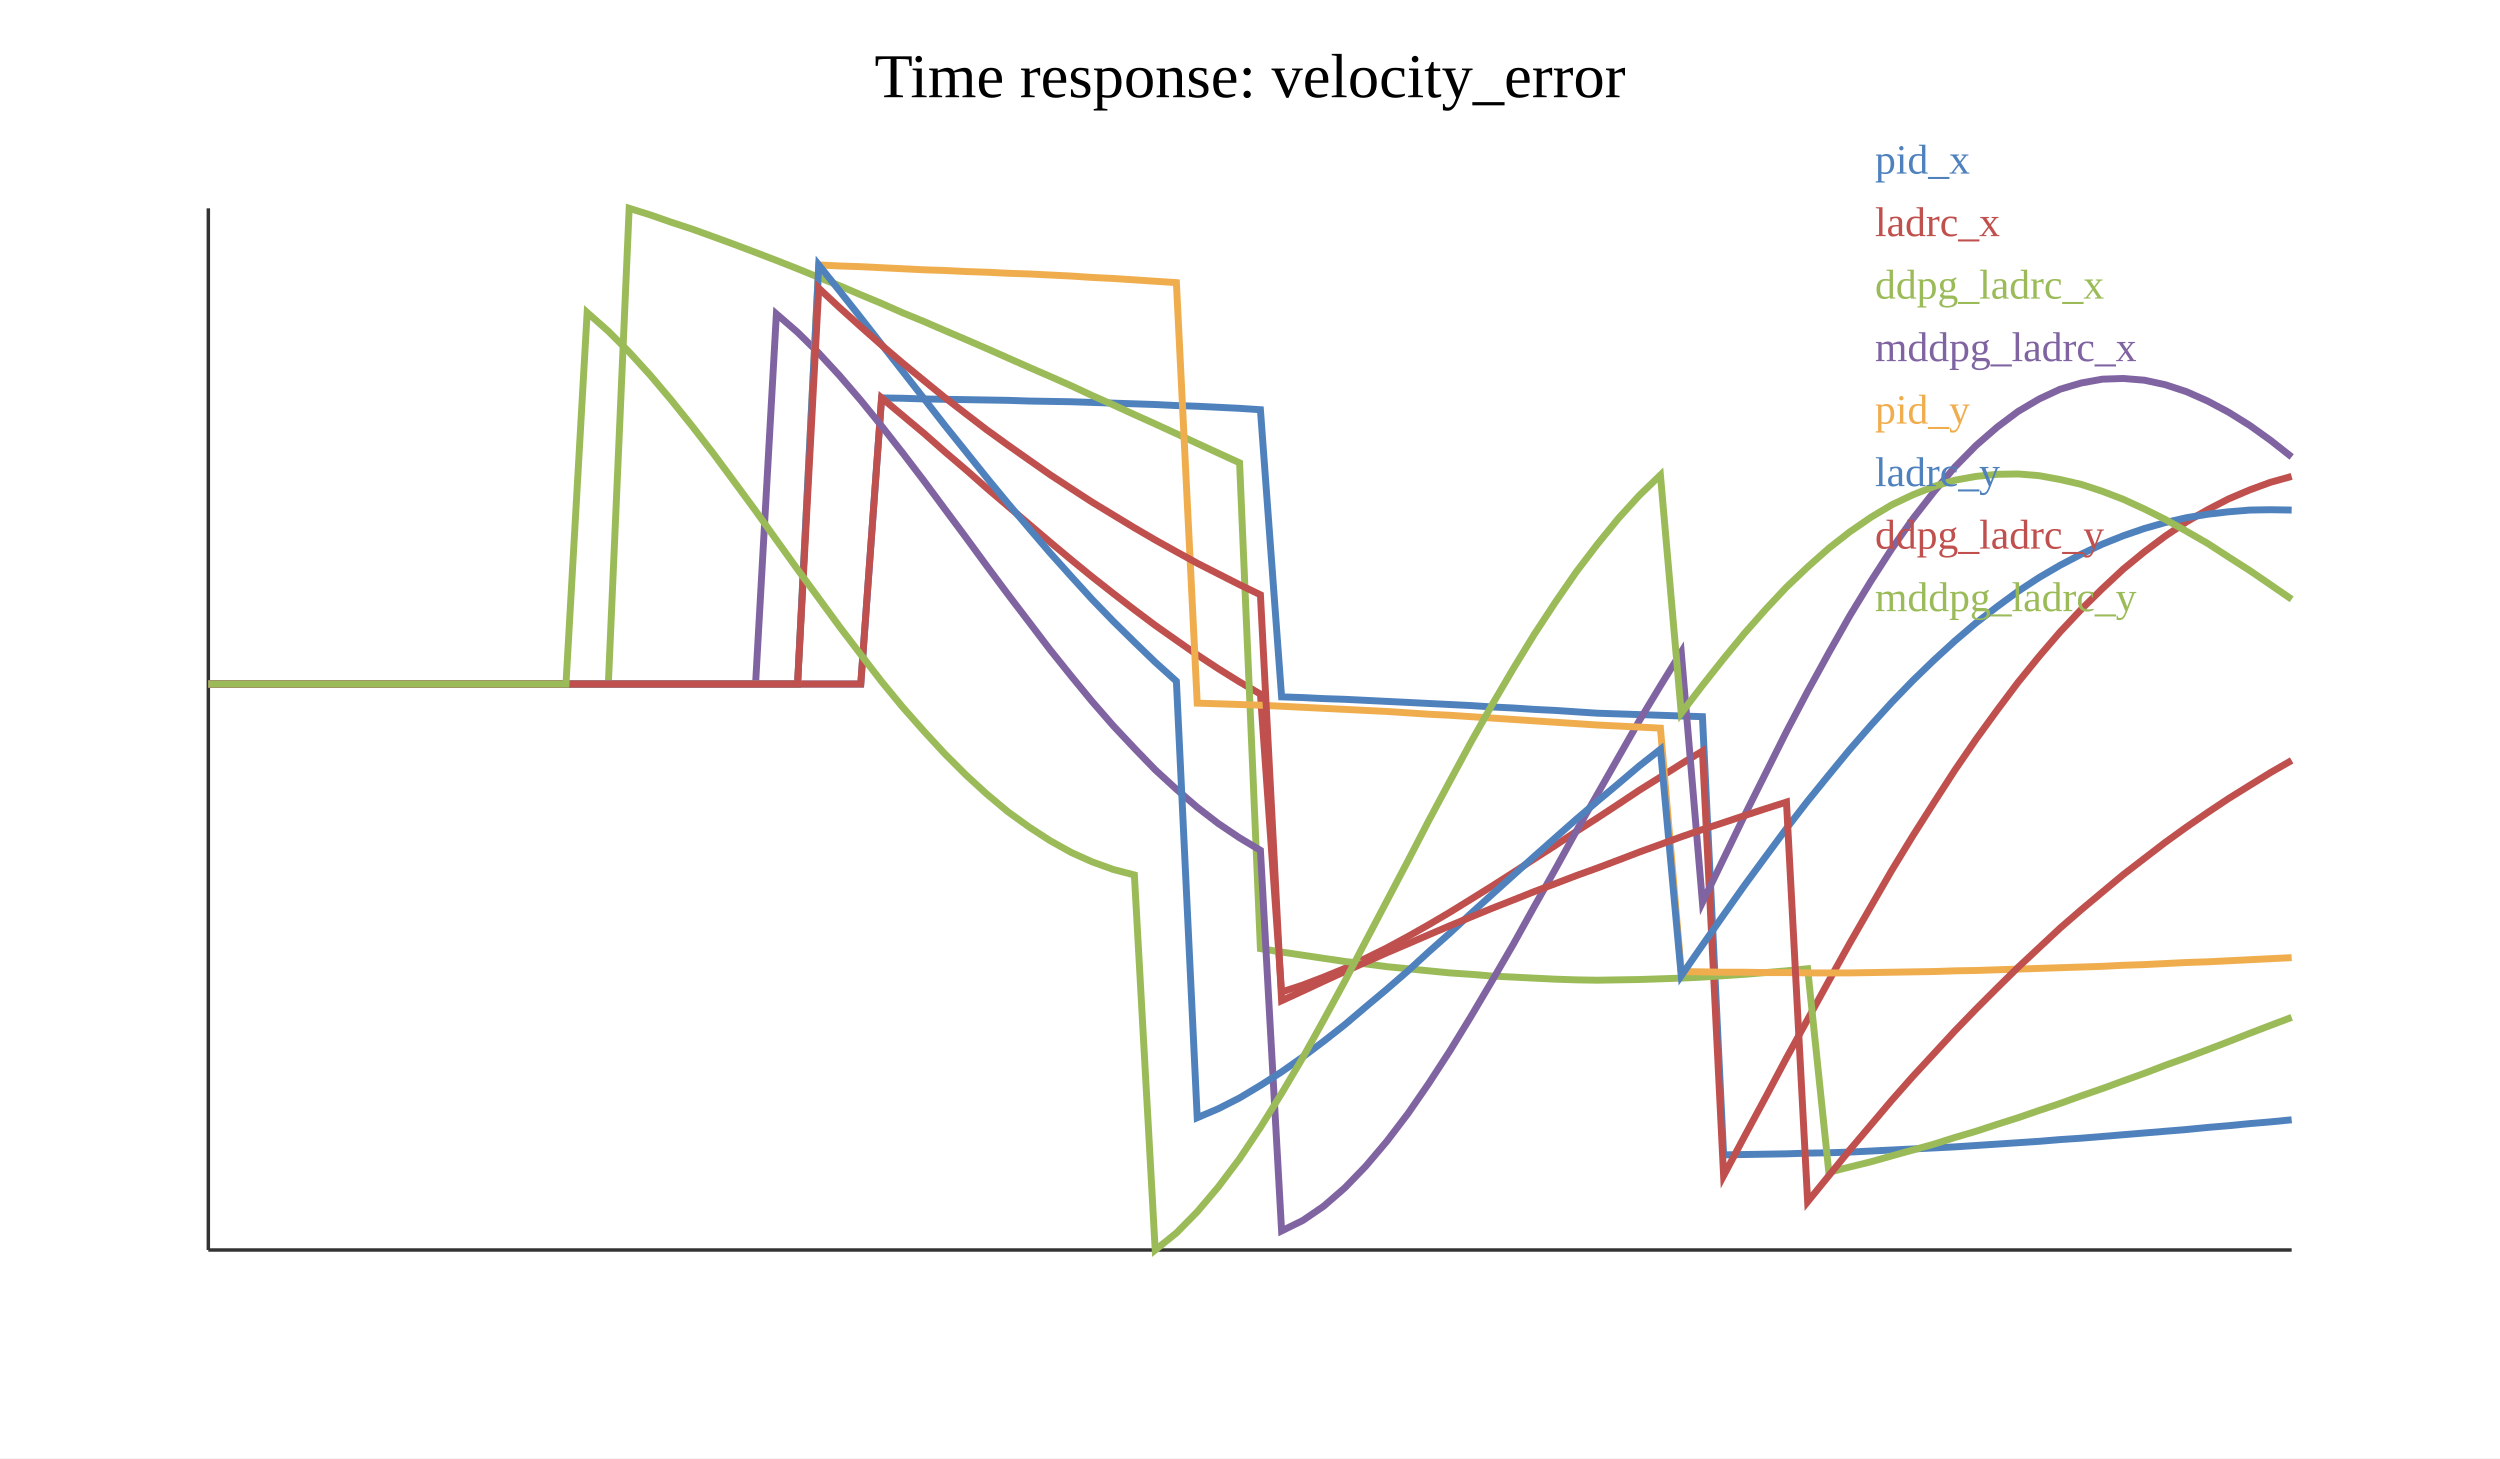
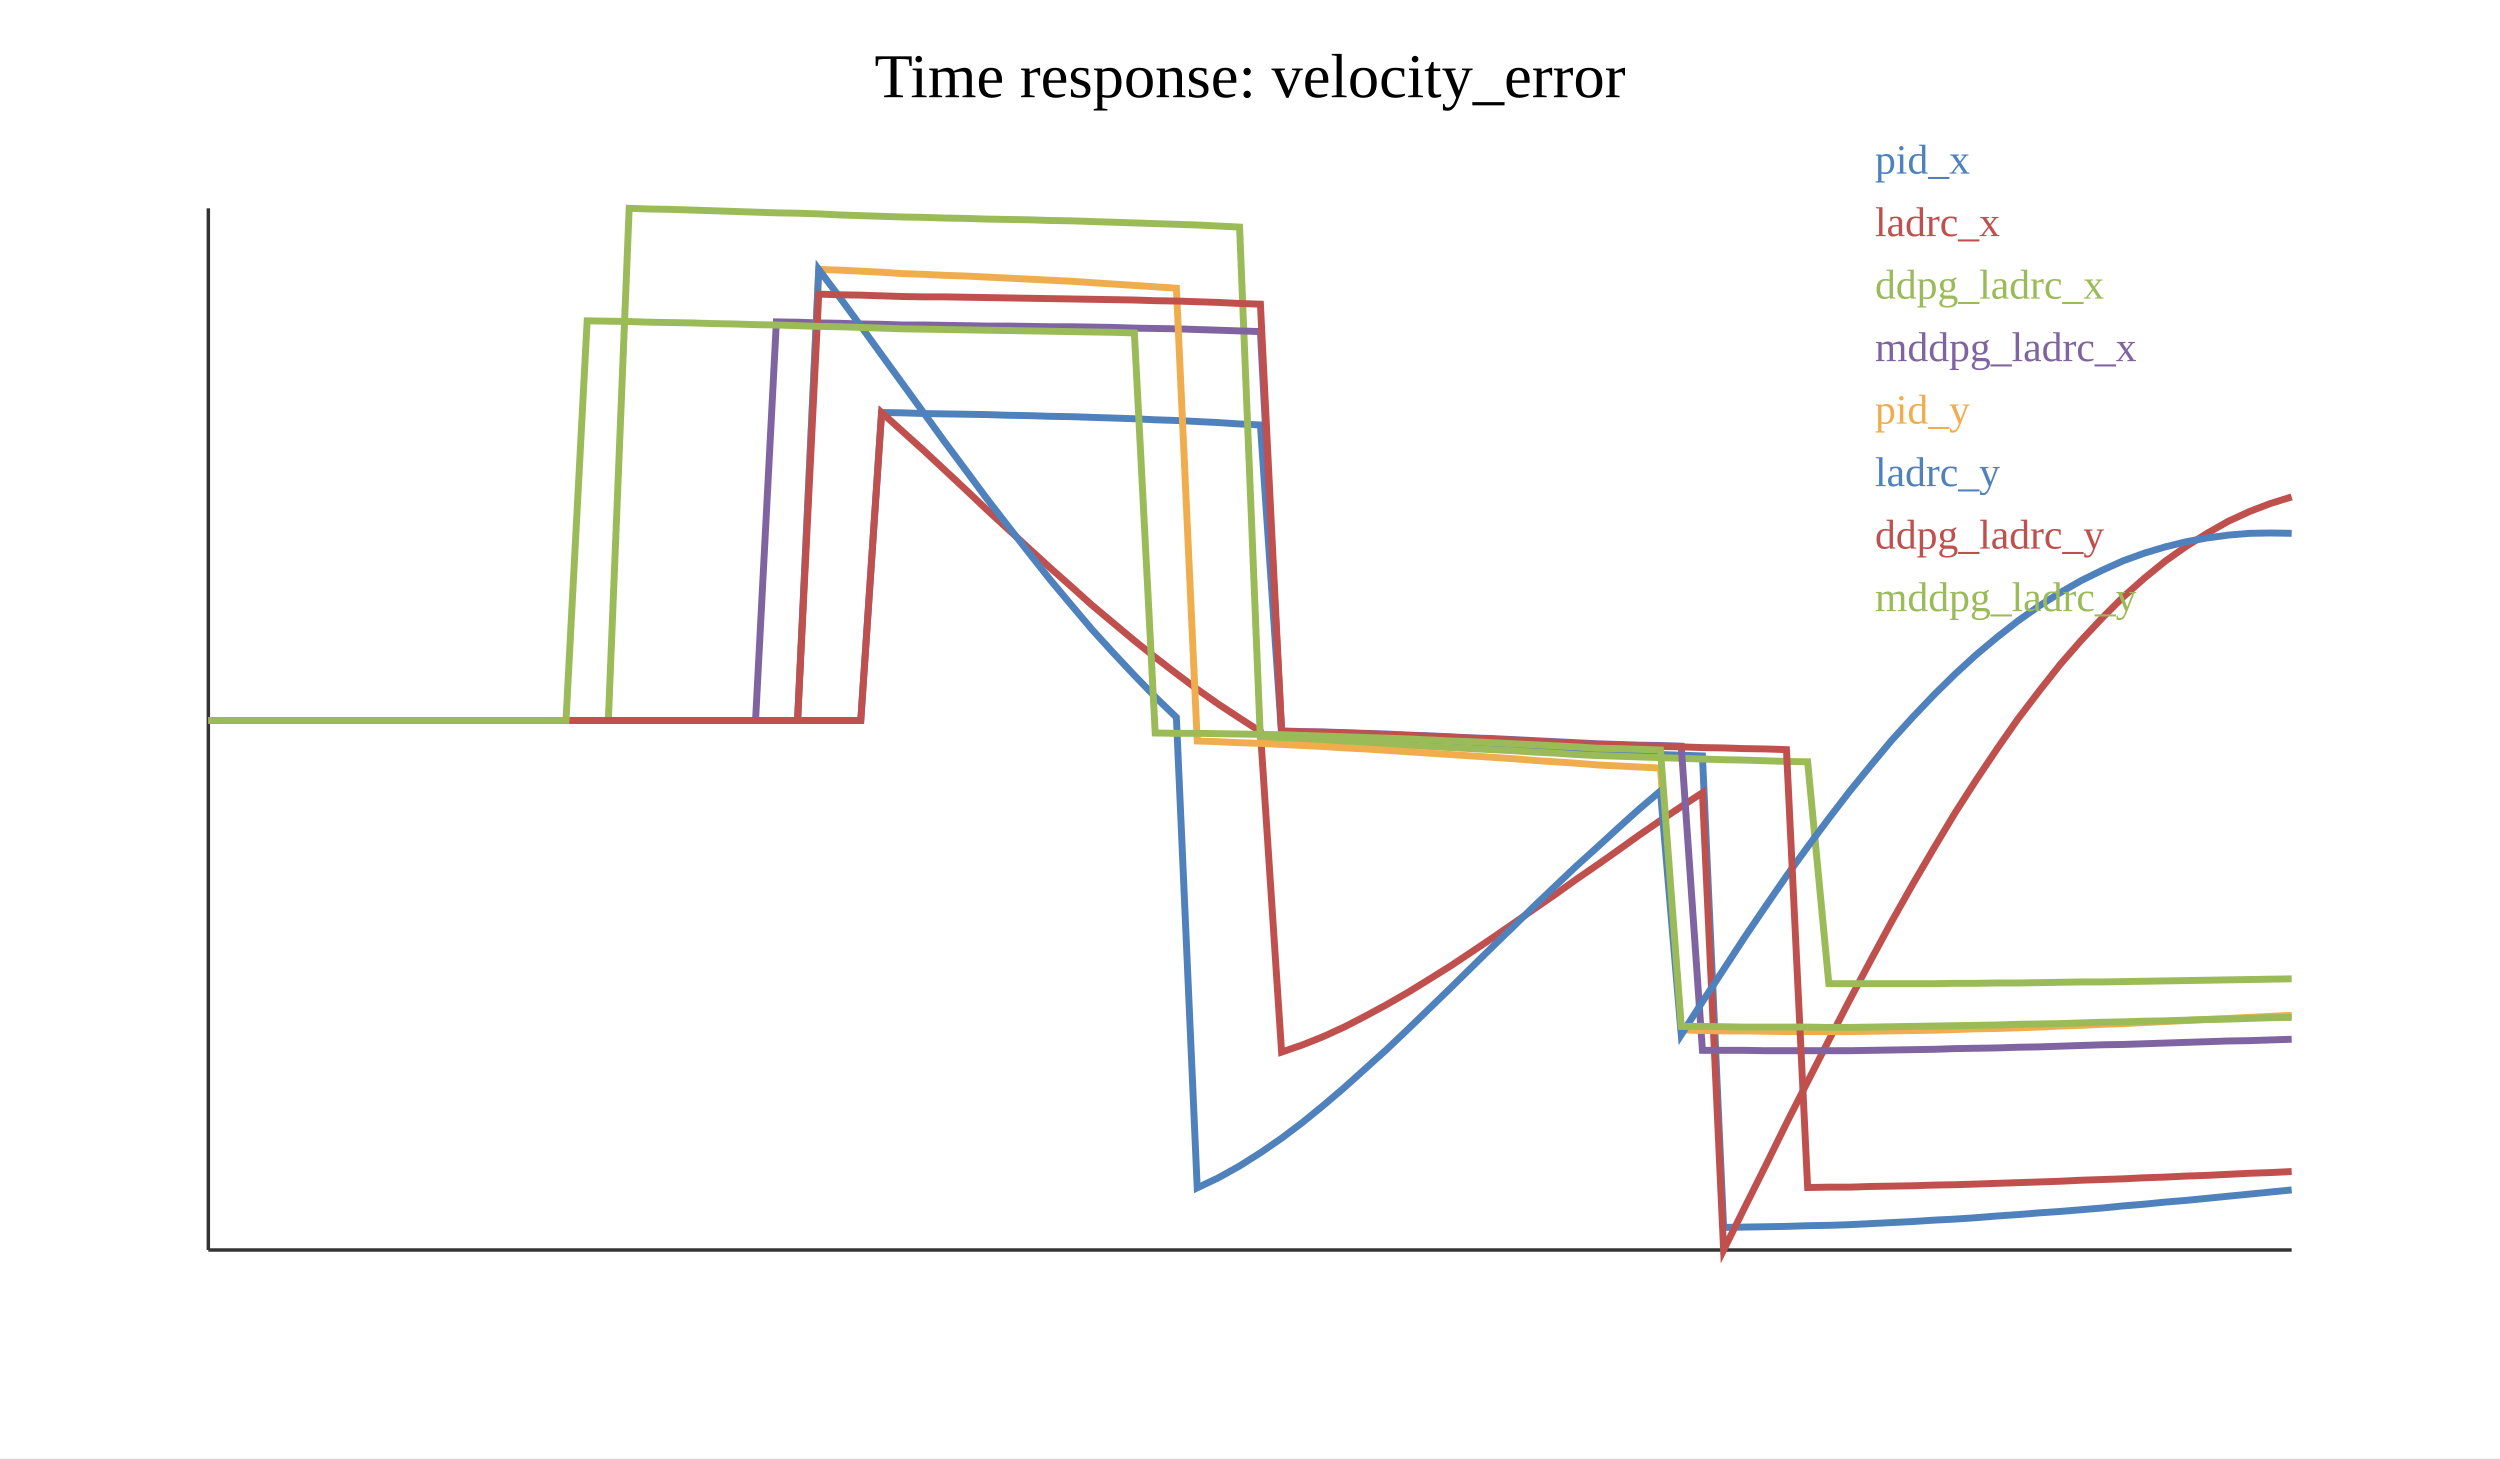
<svg xmlns="http://www.w3.org/2000/svg" width="720" height="420">
  <rect width="100%" height="100%" fill="white" />
  <line x1="60" y1="360" x2="660" y2="360" stroke="#333" />
  <line x1="60" y1="60" x2="60" y2="360" stroke="#333" />
-   <polyline fill="none" stroke="#4f81bd" stroke-width="2" points="60.0,197.0 66.1,197.0 72.1,197.0 78.2,197.0 84.2,197.0 90.3,197.0 96.4,197.0 102.4,197.0 108.5,197.0 114.5,197.0 120.6,197.0 126.7,197.0 132.7,197.0 138.8,197.0 144.8,197.0 150.9,197.0 157.0,197.0 163.0,197.0 169.1,197.0 175.2,197.0 181.2,197.0 187.3,197.0 193.3,197.0 199.4,197.0 205.5,197.0 211.5,197.0 217.6,197.0 223.6,197.0 229.7,197.0 235.8,197.0 241.8,197.0 247.9,197.0 253.9,114.6 260.0,114.7 266.1,114.9 272.1,115.0 278.2,115.1 284.2,115.2 290.3,115.3 296.4,115.5 302.4,115.6 308.5,115.7 314.5,115.9 320.6,116.1 326.7,116.3 332.7,116.5 338.8,116.8 344.8,117.0 350.9,117.3 357.0,117.6 363.0,118.0 369.1,200.7 375.2,200.9 381.2,201.2 387.3,201.4 393.3,201.7 399.4,202.0 405.5,202.3 411.5,202.6 417.6,202.9 423.6,203.2 429.7,203.6 435.8,203.9 441.8,204.3 447.9,204.6 453.9,205.0 460.0,205.4 466.1,205.6 472.1,205.8 478.2,206.0 484.2,206.2 490.3,206.4 496.4,332.6 502.4,332.5 508.5,332.4 514.5,332.3 520.6,332.1 526.7,332.0 532.7,331.8 538.8,331.5 544.8,331.2 550.9,330.9 557.0,330.6 563.0,330.3 569.1,329.9 575.2,329.5 581.2,329.1 587.3,328.7 593.3,328.2 599.4,327.8 605.5,327.3 611.5,326.8 617.6,326.3 623.6,325.8 629.7,325.3 635.8,324.7 641.8,324.2 647.9,323.6 653.9,323.1 660.0,322.5" />
-   <polyline fill="none" stroke="#c0504d" stroke-width="2" points="60.0,197.0 66.1,197.0 72.1,197.0 78.2,197.0 84.2,197.0 90.3,197.0 96.4,197.0 102.4,197.0 108.5,197.0 114.5,197.0 120.6,197.0 126.7,197.0 132.7,197.0 138.8,197.0 144.8,197.0 150.9,197.0 157.0,197.0 163.0,197.0 169.1,197.0 175.2,197.0 181.2,197.0 187.3,197.0 193.3,197.0 199.4,197.0 205.5,197.0 211.5,197.0 217.6,197.0 223.6,197.0 229.7,197.0 235.8,197.0 241.8,197.0 247.9,197.0 253.9,114.6 260.0,119.7 266.1,124.8 272.1,130.1 278.2,135.3 284.2,140.6 290.3,145.8 296.4,151.0 302.4,156.1 308.5,161.2 314.5,166.1 320.6,170.9 326.7,175.6 332.7,180.1 338.8,184.4 344.8,188.6 350.9,192.6 357.0,196.4 363.0,199.9 369.1,285.7 375.2,283.7 381.2,281.4 387.3,278.9 393.3,276.0 399.4,273.0 405.5,269.7 411.5,266.3 417.6,262.7 423.6,259.0 429.7,255.2 435.8,251.3 441.8,247.4 447.9,243.5 453.9,239.5 460.0,235.6 466.1,231.6 472.1,227.6 478.2,223.8 484.2,220.0 490.3,216.3 496.4,338.6 502.4,327.3 508.5,316.0 514.5,304.7 520.6,293.6 526.7,282.5 532.7,271.7 538.8,261.1 544.8,250.7 550.9,240.7 557.0,231.1 563.0,221.8 569.1,212.9 575.2,204.5 581.2,196.5 587.3,189.0 593.3,182.0 599.4,175.5 605.5,169.5 611.5,163.9 617.6,158.9 623.6,154.4 629.7,150.3 635.8,146.8 641.8,143.7 647.9,141.1 653.9,138.9 660.0,137.2" />
-   <polyline fill="none" stroke="#9bbb59" stroke-width="2" points="60.0,197.0 66.1,197.0 72.1,197.0 78.2,197.0 84.2,197.0 90.3,197.0 96.4,197.0 102.4,197.0 108.5,197.0 114.5,197.0 120.6,197.0 126.7,197.0 132.7,197.0 138.8,197.0 144.8,197.0 150.9,197.0 157.0,197.0 163.0,197.0 169.1,197.0 175.2,197.0 181.2,60.0 187.3,61.9 193.3,64.0 199.4,66.0 205.5,68.2 211.5,70.4 217.6,72.7 223.6,75.0 229.7,77.4 235.8,79.9 241.8,82.3 247.9,84.9 253.9,87.4 260.0,90.1 266.1,92.6 272.1,95.2 278.2,97.8 284.2,100.4 290.3,103.1 296.4,105.8 302.4,108.4 308.5,111.1 314.5,113.9 320.6,116.6 326.7,119.4 332.7,122.1 338.8,124.9 344.8,127.7 350.9,130.5 357.0,133.3 363.0,273.2 369.1,274.2 375.2,275.1 381.2,276.0 387.3,276.9 393.3,277.6 399.4,278.4 405.5,279.0 411.5,279.6 417.6,280.2 423.6,280.6 429.7,281.1 435.8,281.4 441.8,281.7 447.9,282.0 453.9,282.2 460.0,282.3 466.1,282.2 472.1,282.1 478.2,281.9 484.2,281.7 490.3,281.4 496.4,281.0 502.4,280.6 508.5,280.1 514.5,279.6 520.6,279.0 526.7,337.6 532.7,336.1 538.8,334.6 544.8,332.9 550.9,331.2 557.0,329.5 563.0,327.6 569.1,325.8 575.2,323.8 581.2,321.9 587.3,319.8 593.3,317.8 599.4,315.6 605.5,313.5 611.5,311.3 617.6,309.1 623.6,306.8 629.7,304.6 635.8,302.3 641.8,300.0 647.9,297.6 653.9,295.3 660.0,293.0" />
-   <polyline fill="none" stroke="#8064a2" stroke-width="2" points="60.0,197.0 66.1,197.0 72.1,197.0 78.2,197.0 84.2,197.0 90.3,197.0 96.4,197.0 102.4,197.0 108.5,197.0 114.5,197.0 120.6,197.0 126.7,197.0 132.7,197.0 138.8,197.0 144.8,197.0 150.9,197.0 157.0,197.0 163.0,197.0 169.1,197.0 175.2,197.0 181.2,197.0 187.3,197.0 193.3,197.0 199.4,197.0 205.5,197.0 211.5,197.0 217.6,197.0 223.6,90.4 229.7,95.7 235.8,101.7 241.8,108.2 247.9,115.3 253.9,122.7 260.0,130.5 266.1,138.5 272.1,146.6 278.2,154.8 284.2,163.0 290.3,171.2 296.4,179.2 302.4,187.1 308.5,194.7 314.5,202.0 320.6,209.0 326.7,215.5 332.7,221.7 338.8,227.3 344.8,232.5 350.9,237.2 357.0,241.3 363.0,244.9 369.1,354.5 375.2,351.5 381.2,347.4 387.3,342.1 393.3,335.9 399.4,328.7 405.5,320.7 411.5,312.0 417.6,302.6 423.6,292.8 429.7,282.5 435.8,272.0 441.8,261.2 447.9,250.4 453.9,239.5 460.0,228.8 466.1,218.1 472.1,207.6 478.2,197.5 484.2,187.8 490.3,259.9 496.4,247.3 502.4,234.9 508.5,222.7 514.5,210.7 520.6,199.1 526.7,188.0 532.7,177.4 538.8,167.4 544.8,158.1 550.9,149.4 557.0,141.6 563.0,134.5 569.1,128.3 575.2,123.0 581.2,118.5 587.3,114.9 593.3,112.1 599.4,110.3 605.5,109.2 611.5,109.0 617.6,109.5 623.6,110.8 629.7,112.8 635.8,115.5 641.8,118.7 647.9,122.5 653.9,126.8 660.0,131.6" />
-   <polyline fill="none" stroke="#f0ad4e" stroke-width="2" points="60.0,197.0 66.1,197.0 72.1,197.0 78.2,197.0 84.2,197.0 90.3,197.0 96.4,197.0 102.4,197.0 108.5,197.0 114.5,197.0 120.6,197.0 126.7,197.0 132.7,197.0 138.8,197.0 144.8,197.0 150.9,197.0 157.0,197.0 163.0,197.0 169.1,197.0 175.2,197.0 181.2,197.0 187.3,197.0 193.3,197.0 199.4,197.0 205.5,197.0 211.5,197.0 217.6,197.0 223.6,197.0 229.7,197.0 235.8,76.3 241.8,76.6 247.9,76.8 253.9,77.1 260.0,77.4 266.1,77.7 272.1,77.9 278.2,78.2 284.2,78.4 290.3,78.7 296.4,78.9 302.4,79.2 308.5,79.5 314.5,79.9 320.6,80.2 326.7,80.6 332.7,81.0 338.8,81.4 344.8,202.5 350.9,202.7 357.0,202.9 363.0,203.1 369.1,203.4 375.2,203.7 381.2,204.0 387.3,204.3 393.3,204.6 399.4,204.9 405.5,205.3 411.5,205.7 417.6,206.0 423.6,206.4 429.7,206.8 435.8,207.2 441.8,207.6 447.9,208.0 453.9,208.4 460.0,208.8 466.1,209.1 472.1,209.4 478.2,209.7 484.2,279.8 490.3,279.9 496.4,280.0 502.4,280.0 508.5,280.1 514.5,280.1 520.6,280.2 526.7,280.2 532.7,280.2 538.8,280.1 544.8,280.0 550.9,279.9 557.0,279.8 563.0,279.6 569.1,279.5 575.2,279.3 581.2,279.1 587.3,278.9 593.3,278.7 599.4,278.5 605.5,278.3 611.5,278.0 617.6,277.8 623.6,277.5 629.7,277.2 635.8,277.0 641.8,276.7 647.9,276.4 653.9,276.1 660.0,275.8" />
-   <polyline fill="none" stroke="#4f81bd" stroke-width="2" points="60.0,197.0 66.1,197.0 72.1,197.0 78.2,197.0 84.2,197.0 90.3,197.0 96.4,197.0 102.4,197.0 108.5,197.0 114.5,197.0 120.6,197.0 126.7,197.0 132.7,197.0 138.8,197.0 144.8,197.0 150.9,197.0 157.0,197.0 163.0,197.0 169.1,197.0 175.2,197.0 181.2,197.0 187.3,197.0 193.3,197.0 199.4,197.0 205.5,197.0 211.5,197.0 217.6,197.0 223.6,197.0 229.7,197.0 235.8,76.3 241.8,83.8 247.9,91.5 253.9,99.2 260.0,107.0 266.1,114.8 272.1,122.5 278.2,130.1 284.2,137.6 290.3,145.0 296.4,152.2 302.4,159.2 308.5,166.0 314.5,172.6 320.6,178.9 326.7,184.9 332.7,190.7 338.8,196.2 344.8,321.9 350.9,319.3 357.0,316.2 363.0,312.6 369.1,308.7 375.2,304.4 381.2,299.9 387.3,295.1 393.3,290.0 399.4,284.9 405.5,279.6 411.5,274.1 417.6,268.7 423.6,263.1 429.7,257.6 435.8,252.1 441.8,246.7 447.9,241.3 453.9,236.0 460.0,230.8 466.1,225.7 472.1,220.6 478.2,215.8 484.2,281.0 490.3,272.2 496.4,263.5 502.4,255.0 508.5,246.7 514.5,238.6 520.6,230.7 526.7,223.2 532.7,215.9 538.8,208.9 544.8,202.3 550.9,196.0 557.0,190.1 563.0,184.6 569.1,179.4 575.2,174.7 581.2,170.3 587.3,166.3 593.3,162.8 599.4,159.6 605.5,156.7 611.5,154.3 617.6,152.2 623.6,150.5 629.7,149.1 635.8,148.1 641.8,147.4 647.9,146.9 653.9,146.8 660.0,146.9" />
-   <polyline fill="none" stroke="#c0504d" stroke-width="2" points="60.0,197.0 66.1,197.0 72.1,197.0 78.2,197.0 84.2,197.0 90.3,197.0 96.4,197.0 102.4,197.0 108.5,197.0 114.5,197.0 120.6,197.0 126.7,197.0 132.7,197.0 138.8,197.0 144.8,197.0 150.9,197.0 157.0,197.0 163.0,197.0 169.1,197.0 175.2,197.0 181.2,197.0 187.3,197.0 193.3,197.0 199.4,197.0 205.5,197.0 211.5,197.0 217.6,197.0 223.6,197.0 229.7,197.0 235.8,83.0 241.8,88.6 247.9,94.1 253.9,99.4 260.0,104.6 266.1,109.6 272.1,114.5 278.2,119.2 284.2,123.8 290.3,128.2 296.4,132.5 302.4,136.7 308.5,140.7 314.5,144.6 320.6,148.3 326.7,152.0 332.7,155.5 338.8,158.9 344.8,162.2 350.9,165.3 357.0,168.4 363.0,171.3 369.1,288.2 375.2,285.4 381.2,282.6 387.3,279.8 393.3,277.1 399.4,274.4 405.5,271.8 411.5,269.2 417.6,266.6 423.6,264.1 429.7,261.6 435.8,259.2 441.8,256.8 447.9,254.5 453.9,252.2 460.0,250.0 466.1,247.7 472.1,245.4 478.2,243.2 484.2,241.0 490.3,238.9 496.4,236.9 502.4,234.9 508.5,232.9 514.5,231.0 520.6,346.1 526.7,338.6 532.7,331.2 538.8,324.0 544.8,316.9 550.9,310.0 557.0,303.4 563.0,296.9 569.1,290.6 575.2,284.5 581.2,278.6 587.3,272.9 593.3,267.3 599.4,262.0 605.5,256.9 611.5,251.9 617.6,247.2 623.6,242.6 629.7,238.2 635.8,234.0 641.8,230.0 647.9,226.2 653.9,222.5 660.0,219.0" />
-   <polyline fill="none" stroke="#9bbb59" stroke-width="2" points="60.0,197.0 66.1,197.0 72.1,197.0 78.2,197.0 84.2,197.0 90.3,197.0 96.4,197.0 102.4,197.0 108.5,197.0 114.5,197.0 120.6,197.0 126.7,197.0 132.7,197.0 138.8,197.0 144.8,197.0 150.9,197.0 157.0,197.0 163.0,197.0 169.1,90.0 175.2,95.4 181.2,101.4 187.3,108.1 193.3,115.2 199.4,122.8 205.5,130.7 211.5,138.8 217.6,147.1 223.6,155.5 229.7,164.0 235.8,172.3 241.8,180.5 247.9,188.5 253.9,196.3 260.0,203.7 266.1,210.6 272.1,217.1 278.2,223.2 284.2,228.7 290.3,233.8 296.4,238.2 302.4,242.1 308.5,245.5 314.5,248.2 320.6,250.4 326.7,252.0 332.7,360.0 338.8,355.1 344.8,349.0 350.9,341.8 357.0,333.7 363.0,324.7 369.1,314.9 375.2,304.6 381.2,293.8 387.3,282.6 393.3,271.1 399.4,259.5 405.5,247.9 411.5,236.3 417.6,224.9 423.6,213.8 429.7,203.0 435.8,192.6 441.8,182.8 447.9,173.5 453.9,164.8 460.0,156.8 466.1,149.3 472.1,142.7 478.2,136.8 484.2,205.4 490.3,197.4 496.4,189.7 502.4,182.4 508.5,175.5 514.5,169.1 520.6,163.3 526.7,157.9 532.7,153.2 538.8,149.0 544.8,145.4 550.9,142.5 557.0,140.1 563.0,138.3 569.1,137.2 575.2,136.6 581.2,136.5 587.3,137.0 593.3,138.1 599.4,139.5 605.5,141.5 611.5,143.8 617.6,146.6 623.6,149.6 629.7,153.0 635.8,156.5 641.8,160.4 647.9,164.3 653.9,168.4 660.0,172.6" />
+   <polyline fill="none" stroke="#4f81bd" stroke-width="2" points="60.0,207.5 66.1,207.5 72.1,207.5 78.2,207.5 84.2,207.5 90.3,207.5 96.4,207.5 102.4,207.5 108.5,207.5 114.5,207.5 120.6,207.5 126.7,207.5 132.7,207.5 138.8,207.5 144.8,207.5 150.9,207.5 157.0,207.5 163.0,207.5 169.1,207.5 175.2,207.5 181.2,207.5 187.3,207.5 193.3,207.5 199.4,207.5 205.5,207.5 211.5,207.5 217.6,207.5 223.6,207.5 229.7,207.5 235.8,207.5 241.8,207.5 247.9,207.5 253.9,118.8 260.0,118.9 266.1,119.1 272.1,119.2 278.2,119.3 284.2,119.4 290.3,119.6 296.4,119.7 302.4,119.9 308.5,120.0 314.5,120.2 320.6,120.4 326.7,120.6 332.7,120.9 338.8,121.1 344.8,121.4 350.9,121.7 357.0,122.1 363.0,122.4 369.1,211.5 375.2,211.8 381.2,212.0 387.3,212.3 393.3,212.6 399.4,212.9 405.5,213.2 411.5,213.6 417.6,213.9 423.6,214.3 429.7,214.6 435.8,215.0 441.8,215.4 447.9,215.8 453.9,216.1 460.0,216.5 466.1,216.8 472.1,217.0 478.2,217.3 484.2,217.5 490.3,217.7 496.4,353.5 502.4,353.4 508.5,353.3 514.5,353.2 520.6,353.0 526.7,352.9 532.7,352.7 538.8,352.4 544.8,352.1 550.9,351.8 557.0,351.4 563.0,351.1 569.1,350.7 575.2,350.2 581.2,349.8 587.3,349.3 593.3,348.9 599.4,348.4 605.5,347.9 611.5,347.3 617.6,346.8 623.6,346.2 629.7,345.7 635.8,345.1 641.8,344.5 647.9,343.9 653.9,343.3 660.0,342.7" />
+   <polyline fill="none" stroke="#c0504d" stroke-width="2" points="60.0,207.5 66.1,207.5 72.1,207.5 78.2,207.5 84.2,207.5 90.3,207.5 96.4,207.5 102.4,207.5 108.5,207.5 114.5,207.5 120.6,207.5 126.7,207.5 132.7,207.5 138.8,207.5 144.8,207.5 150.9,207.5 157.0,207.5 163.0,207.5 169.1,207.5 175.2,207.5 181.2,207.5 187.3,207.5 193.3,207.5 199.4,207.5 205.5,207.5 211.5,207.5 217.6,207.5 223.6,207.5 229.7,207.5 235.8,207.5 241.8,207.5 247.9,207.5 253.9,118.8 260.0,124.3 266.1,129.8 272.1,135.4 278.2,141.1 284.2,146.8 290.3,152.4 296.4,158.0 302.4,163.5 308.5,168.9 314.5,174.3 320.6,179.4 326.7,184.5 332.7,189.3 338.8,194.0 344.8,198.5 350.9,202.8 357.0,206.8 363.0,210.7 369.1,303.0 375.2,300.9 381.2,298.5 387.3,295.7 393.3,292.6 399.4,289.3 405.5,285.8 411.5,282.1 417.6,278.3 423.6,274.3 429.7,270.2 435.8,266.0 441.8,261.8 447.9,257.6 453.9,253.3 460.0,249.1 466.1,244.8 472.1,240.5 478.2,236.3 484.2,232.3 490.3,228.3 496.4,360.0 502.4,347.9 508.5,335.7 514.5,323.5 520.6,311.5 526.7,299.6 532.7,288.0 538.8,276.5 544.8,265.4 550.9,254.6 557.0,244.2 563.0,234.2 569.1,224.7 575.2,215.6 581.2,207.0 587.3,199.0 593.3,191.4 599.4,184.4 605.5,177.9 611.5,171.9 617.6,166.5 623.6,161.6 629.7,157.3 635.8,153.5 641.8,150.1 647.9,147.3 653.9,145.0 660.0,143.1" />
+   <polyline fill="none" stroke="#9bbb59" stroke-width="2" points="60.0,207.5 66.1,207.5 72.1,207.5 78.2,207.5 84.2,207.5 90.3,207.5 96.4,207.5 102.4,207.5 108.5,207.5 114.5,207.5 120.6,207.5 126.7,207.5 132.7,207.5 138.8,207.5 144.8,207.5 150.9,207.5 157.0,207.5 163.0,207.5 169.1,207.5 175.2,207.5 181.2,60.0 187.3,60.2 193.3,60.3 199.4,60.5 205.5,60.7 211.5,60.9 217.6,61.1 223.6,61.3 229.7,61.4 235.8,61.6 241.8,61.9 247.9,62.1 253.9,62.3 260.0,62.5 266.1,62.6 272.1,62.8 278.2,62.9 284.2,63.1 290.3,63.2 296.4,63.3 302.4,63.5 308.5,63.6 314.5,63.8 320.6,64.0 326.7,64.2 332.7,64.4 338.8,64.6 344.8,64.8 350.9,65.1 357.0,65.4 363.0,213.1 369.1,213.3 375.2,213.5 381.2,213.7 387.3,213.9 393.3,214.2 399.4,214.4 405.5,214.7 411.5,215.0 417.6,215.3 423.6,215.6 429.7,215.9 435.8,216.2 441.8,216.6 447.9,216.9 453.9,217.3 460.0,217.6 466.1,217.8 472.1,218.0 478.2,218.2 484.2,218.4 490.3,218.6 496.4,218.8 502.4,218.9 508.5,219.1 514.5,219.3 520.6,219.4 526.7,283.3 532.7,283.3 538.8,283.3 544.8,283.3 550.9,283.3 557.0,283.3 563.0,283.2 569.1,283.2 575.2,283.1 581.2,283.1 587.3,283.0 593.3,282.9 599.4,282.8 605.5,282.8 611.5,282.7 617.6,282.6 623.6,282.5 629.7,282.4 635.8,282.3 641.8,282.2 647.9,282.1 653.9,282.0 660.0,281.9" />
+   <polyline fill="none" stroke="#8064a2" stroke-width="2" points="60.0,207.5 66.1,207.5 72.1,207.5 78.2,207.5 84.2,207.5 90.3,207.5 96.4,207.5 102.4,207.5 108.5,207.5 114.5,207.5 120.6,207.5 126.7,207.5 132.7,207.5 138.8,207.5 144.8,207.5 150.9,207.5 157.0,207.5 163.0,207.5 169.1,207.5 175.2,207.5 181.2,207.5 187.3,207.5 193.3,207.5 199.4,207.5 205.5,207.5 211.5,207.5 217.6,207.5 223.6,92.7 229.7,92.8 235.8,93.0 241.8,93.1 247.9,93.3 253.9,93.4 260.0,93.6 266.1,93.6 272.1,93.7 278.2,93.8 284.2,93.9 290.3,93.9 296.4,94.0 302.4,94.1 308.5,94.1 314.5,94.2 320.6,94.3 326.7,94.5 332.7,94.6 338.8,94.7 344.8,94.9 350.9,95.1 357.0,95.3 363.0,95.5 369.1,210.5 375.2,210.7 381.2,210.8 387.3,211.0 393.3,211.2 399.4,211.4 405.5,211.7 411.5,211.9 417.6,212.2 423.6,212.5 429.7,212.7 435.8,213.0 441.8,213.3 447.9,213.6 453.9,213.9 460.0,214.2 466.1,214.4 472.1,214.6 478.2,214.7 484.2,214.9 490.3,302.5 496.4,302.5 502.4,302.5 508.5,302.6 514.5,302.6 520.6,302.6 526.7,302.6 532.7,302.6 538.8,302.5 544.8,302.4 550.9,302.3 557.0,302.2 563.0,302.0 569.1,301.9 575.2,301.8 581.2,301.6 587.3,301.5 593.3,301.3 599.4,301.1 605.5,300.9 611.5,300.8 617.6,300.6 623.6,300.4 629.7,300.2 635.8,300.0 641.8,299.8 647.9,299.7 653.9,299.5 660.0,299.3" />
+   <polyline fill="none" stroke="#f0ad4e" stroke-width="2" points="60.0,207.5 66.1,207.5 72.1,207.5 78.2,207.5 84.2,207.5 90.3,207.5 96.4,207.5 102.4,207.5 108.5,207.5 114.5,207.5 120.6,207.5 126.7,207.5 132.7,207.5 138.8,207.5 144.8,207.5 150.9,207.5 157.0,207.5 163.0,207.5 169.1,207.5 175.2,207.5 181.2,207.5 187.3,207.5 193.3,207.5 199.4,207.5 205.5,207.5 211.5,207.5 217.6,207.5 223.6,207.5 229.7,207.5 235.8,77.6 241.8,77.8 247.9,78.1 253.9,78.4 260.0,78.8 266.1,79.0 272.1,79.3 278.2,79.5 284.2,79.8 290.3,80.1 296.4,80.4 302.4,80.7 308.5,81.0 314.5,81.4 320.6,81.8 326.7,82.2 332.7,82.6 338.8,83.0 344.8,213.4 350.9,213.6 357.0,213.9 363.0,214.1 369.1,214.4 375.2,214.7 381.2,215.0 387.3,215.4 393.3,215.7 399.4,216.1 405.5,216.5 411.5,216.9 417.6,217.3 423.6,217.7 429.7,218.1 435.8,218.5 441.8,219.0 447.9,219.4 453.9,219.8 460.0,220.3 466.1,220.6 472.1,220.9 478.2,221.2 484.2,296.6 490.3,296.8 496.4,296.9 502.4,296.9 508.5,297.0 514.5,297.1 520.6,297.1 526.7,297.1 532.7,297.1 538.8,297.0 544.8,296.9 550.9,296.8 557.0,296.7 563.0,296.5 569.1,296.3 575.2,296.2 581.2,296.0 587.3,295.8 593.3,295.5 599.4,295.3 605.5,295.0 611.5,294.8 617.6,294.5 623.6,294.2 629.7,293.9 635.8,293.6 641.8,293.3 647.9,293.0 653.9,292.7 660.0,292.4" />
+   <polyline fill="none" stroke="#4f81bd" stroke-width="2" points="60.0,207.5 66.1,207.5 72.1,207.5 78.2,207.5 84.2,207.5 90.3,207.5 96.4,207.5 102.4,207.5 108.5,207.5 114.5,207.5 120.6,207.5 126.7,207.5 132.7,207.5 138.8,207.5 144.8,207.5 150.9,207.5 157.0,207.5 163.0,207.5 169.1,207.5 175.2,207.5 181.2,207.5 187.3,207.5 193.3,207.5 199.4,207.5 205.5,207.5 211.5,207.5 217.6,207.5 223.6,207.5 229.7,207.5 235.8,77.6 241.8,85.6 247.9,93.9 253.9,102.2 260.0,110.6 266.1,119.0 272.1,127.3 278.2,135.5 284.2,143.6 290.3,151.5 296.4,159.3 302.4,166.9 308.5,174.2 314.5,181.3 320.6,188.0 326.7,194.5 332.7,200.7 338.8,206.6 344.8,342.1 350.9,339.2 357.0,335.8 363.0,332.0 369.1,327.8 375.2,323.2 381.2,318.3 387.3,313.1 393.3,307.7 399.4,302.2 405.5,296.4 411.5,290.6 417.6,284.7 423.6,278.8 429.7,272.8 435.8,266.9 441.8,261.0 447.9,255.2 453.9,249.5 460.0,244.0 466.1,238.4 472.1,233.0 478.2,227.8 484.2,298.0 490.3,288.5 496.4,279.2 502.4,270.0 508.5,261.0 514.5,252.3 520.6,243.9 526.7,235.7 532.7,227.9 538.8,220.4 544.8,213.2 550.9,206.5 557.0,200.1 563.0,194.2 569.1,188.6 575.2,183.5 581.2,178.8 587.3,174.5 593.3,170.7 599.4,167.2 605.5,164.2 611.5,161.5 617.6,159.3 623.6,157.5 629.7,156.0 635.8,154.9 641.8,154.1 647.9,153.6 653.9,153.5 660.0,153.6" />
+   <polyline fill="none" stroke="#c0504d" stroke-width="2" points="60.0,207.5 66.1,207.5 72.1,207.5 78.2,207.5 84.2,207.5 90.3,207.5 96.4,207.5 102.4,207.5 108.5,207.5 114.5,207.5 120.6,207.5 126.7,207.5 132.7,207.5 138.8,207.5 144.8,207.5 150.9,207.5 157.0,207.5 163.0,207.5 169.1,207.5 175.2,207.5 181.2,207.5 187.3,207.5 193.3,207.5 199.4,207.5 205.5,207.5 211.5,207.5 217.6,207.5 223.6,207.5 229.7,207.5 235.8,84.7 241.8,84.9 247.9,85.0 253.9,85.2 260.0,85.4 266.1,85.5 272.1,85.5 278.2,85.6 284.2,85.7 290.3,85.8 296.4,85.9 302.4,86.0 308.5,86.1 314.5,86.2 320.6,86.3 326.7,86.4 332.7,86.6 338.8,86.7 344.8,86.9 350.9,87.1 357.0,87.4 363.0,87.6 369.1,210.6 375.2,210.8 381.2,210.9 387.3,211.1 393.3,211.3 399.4,211.6 405.5,211.8 411.5,212.1 417.6,212.3 423.6,212.6 429.7,212.9 435.8,213.2 441.8,213.5 447.9,213.8 453.9,214.1 460.0,214.4 466.1,214.6 472.1,214.8 478.2,215.0 484.2,215.1 490.3,215.3 496.4,215.4 502.4,215.6 508.5,215.7 514.5,215.9 520.6,342.0 526.7,341.9 532.7,341.9 538.8,341.7 544.8,341.6 550.9,341.5 557.0,341.3 563.0,341.2 569.1,341.0 575.2,340.8 581.2,340.6 587.3,340.4 593.3,340.2 599.4,339.9 605.5,339.7 611.5,339.5 617.6,339.2 623.6,339.0 629.7,338.7 635.8,338.5 641.8,338.2 647.9,337.9 653.9,337.7 660.0,337.4" />
+   <polyline fill="none" stroke="#9bbb59" stroke-width="2" points="60.0,207.5 66.1,207.5 72.1,207.5 78.2,207.5 84.2,207.5 90.3,207.5 96.4,207.5 102.4,207.5 108.5,207.5 114.5,207.5 120.6,207.5 126.7,207.5 132.7,207.5 138.8,207.5 144.8,207.5 150.9,207.5 157.0,207.5 163.0,207.5 169.1,92.4 175.2,92.5 181.2,92.6 187.3,92.8 193.3,92.9 199.4,93.0 205.5,93.2 211.5,93.3 217.6,93.5 223.6,93.6 229.7,93.8 235.8,94.0 241.8,94.1 247.9,94.3 253.9,94.5 260.0,94.7 266.1,94.8 272.1,94.9 278.2,95.0 284.2,95.1 290.3,95.2 296.4,95.3 302.4,95.4 308.5,95.5 314.5,95.6 320.6,95.7 326.7,95.9 332.7,211.1 338.8,211.2 344.8,211.2 350.9,211.3 357.0,211.4 363.0,211.5 369.1,211.6 375.2,211.8 381.2,212.0 387.3,212.2 393.3,212.4 399.4,212.6 405.5,212.8 411.5,213.1 417.6,213.4 423.6,213.6 429.7,213.9 435.8,214.2 441.8,214.5 447.9,214.8 453.9,215.1 460.0,215.5 466.1,215.6 472.1,215.8 478.2,216.0 484.2,295.6 490.3,295.6 496.4,295.7 502.4,295.8 508.5,295.8 514.5,295.8 520.6,295.8 526.7,295.9 532.7,295.9 538.8,295.8 544.8,295.7 550.9,295.6 557.0,295.5 563.0,295.4 569.1,295.3 575.2,295.2 581.2,295.0 587.3,294.9 593.3,294.8 599.4,294.6 605.5,294.4 611.5,294.3 617.6,294.1 623.6,294.0 629.7,293.8 635.8,293.6 641.8,293.5 647.9,293.3 653.9,293.1 660.0,293.0" />
  <text x="360.0" y="28" text-anchor="middle" font-size="18">Time response: velocity_error</text>
  <text x="540" y="50" font-size="12" fill="#4f81bd">pid_x</text>
  <text x="540" y="68" font-size="12" fill="#c0504d">ladrc_x</text>
  <text x="540" y="86" font-size="12" fill="#9bbb59">ddpg_ladrc_x</text>
  <text x="540" y="104" font-size="12" fill="#8064a2">mddpg_ladrc_x</text>
  <text x="540" y="122" font-size="12" fill="#f0ad4e">pid_y</text>
  <text x="540" y="140" font-size="12" fill="#4f81bd">ladrc_y</text>
  <text x="540" y="158" font-size="12" fill="#c0504d">ddpg_ladrc_y</text>
  <text x="540" y="176" font-size="12" fill="#9bbb59">mddpg_ladrc_y</text>
</svg>
